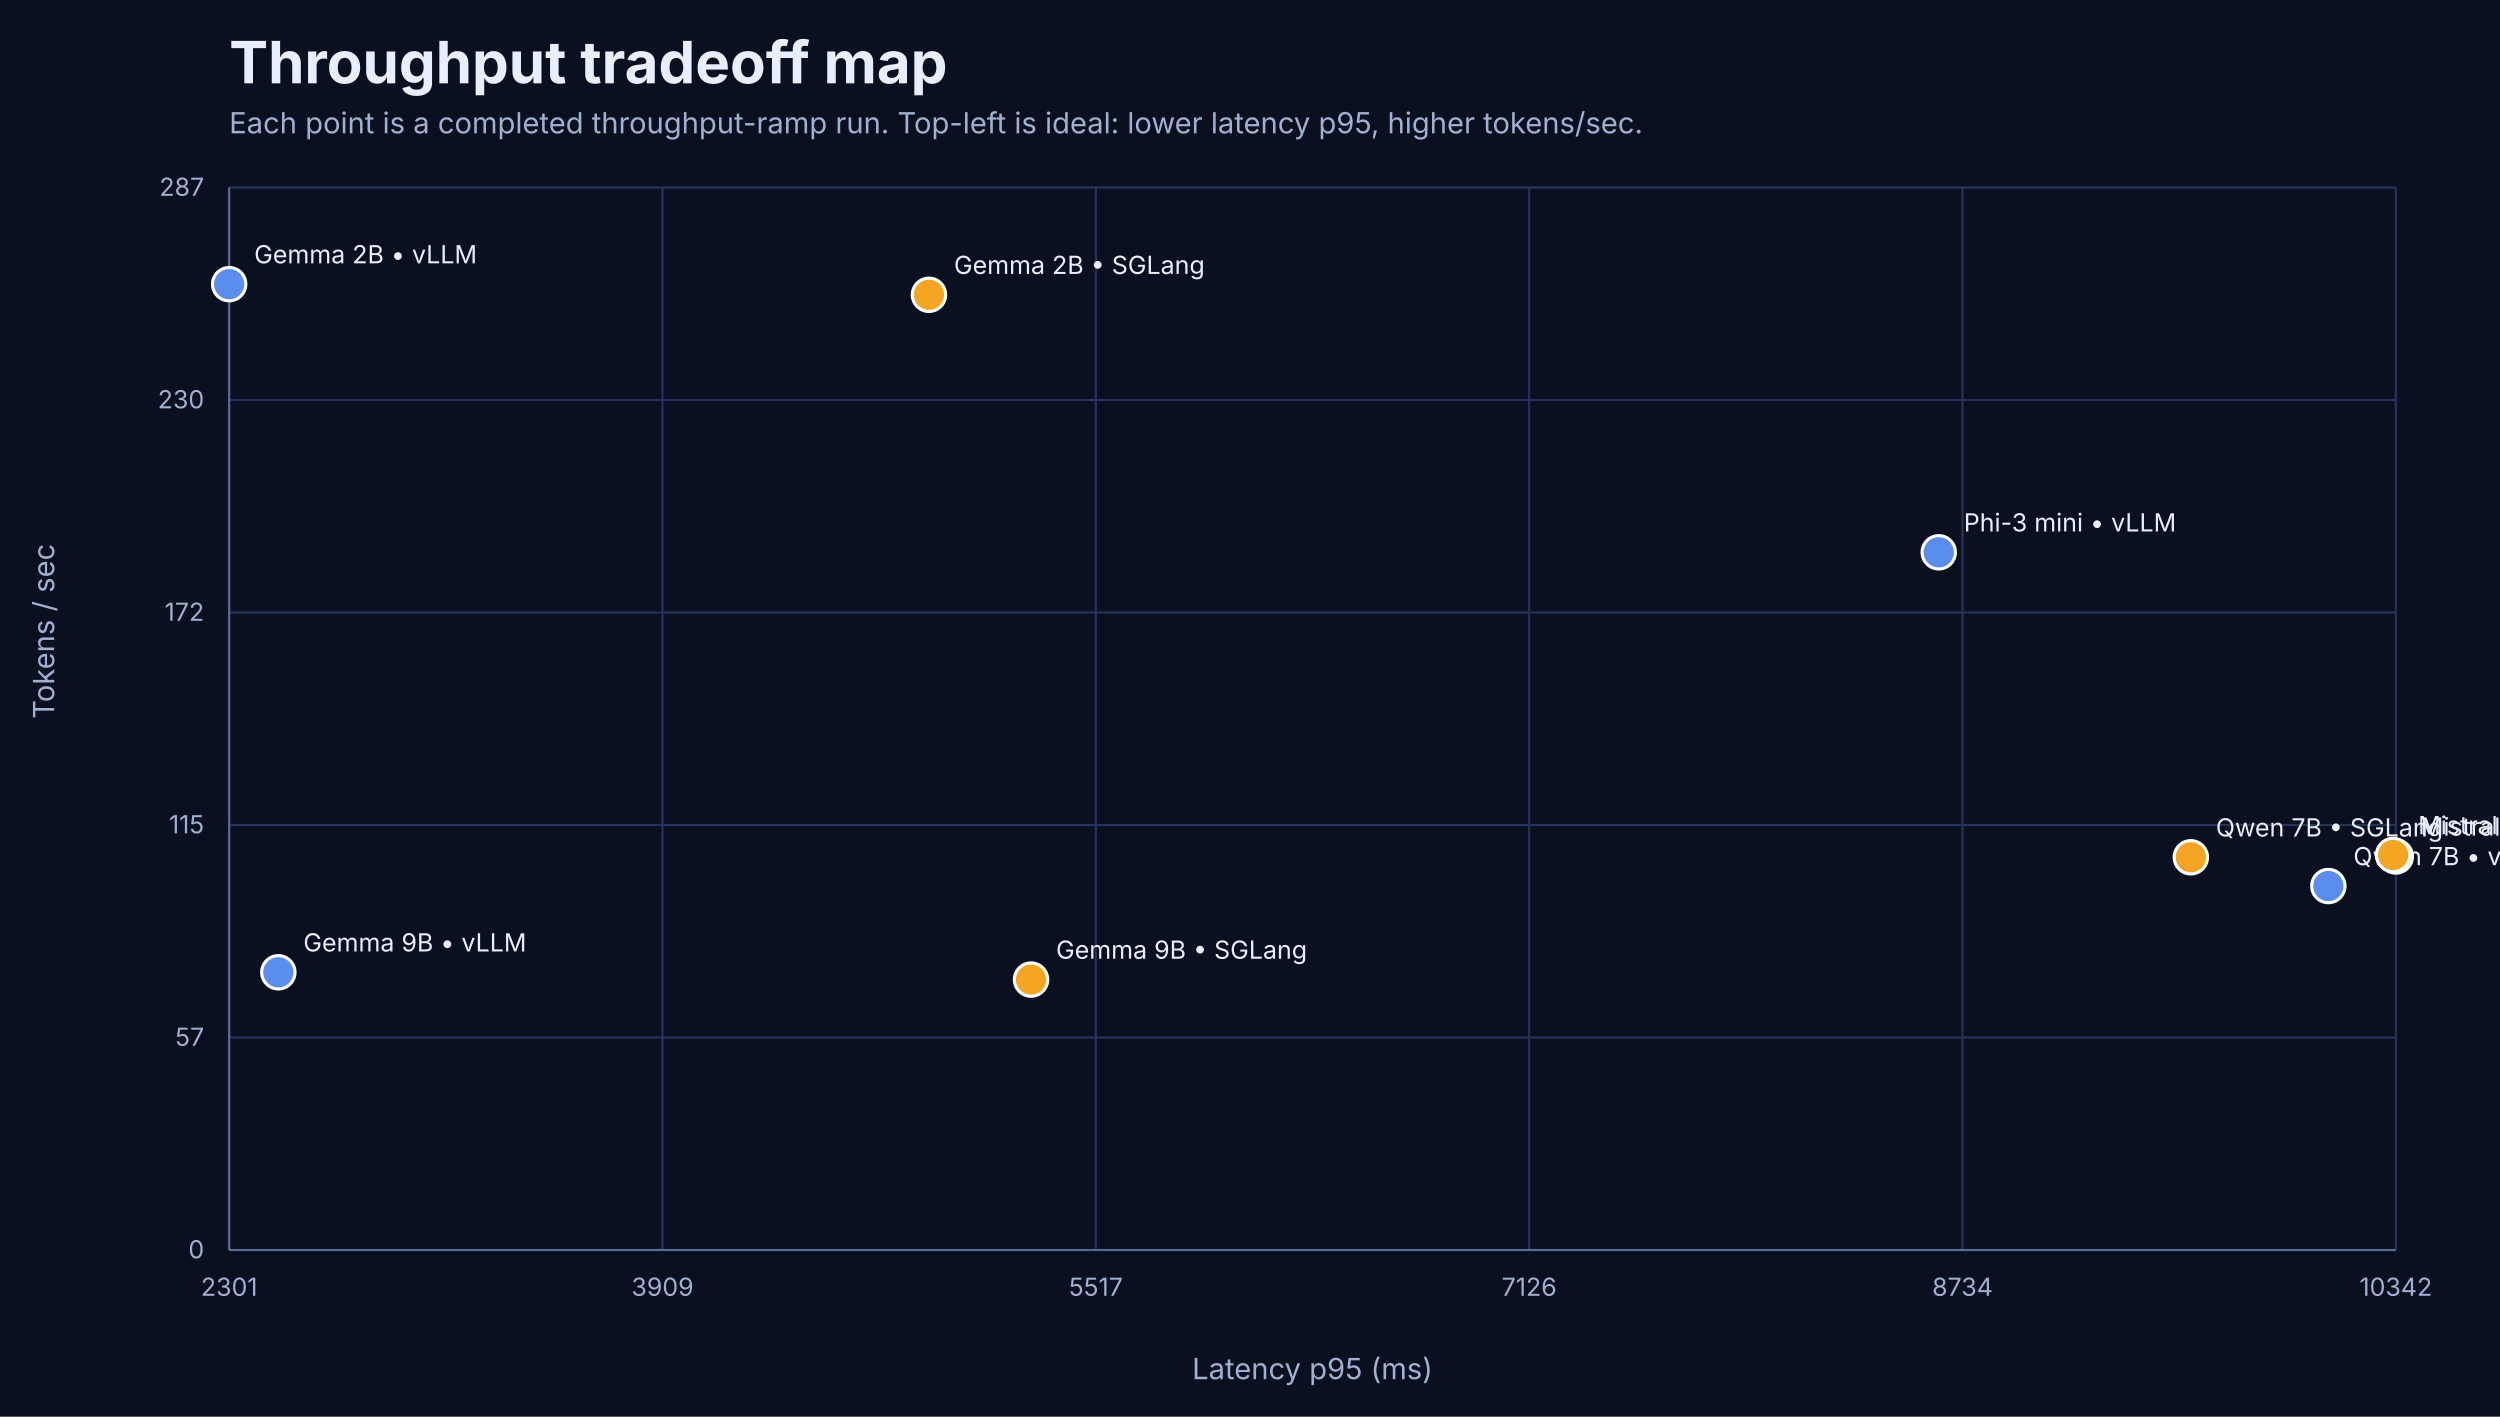
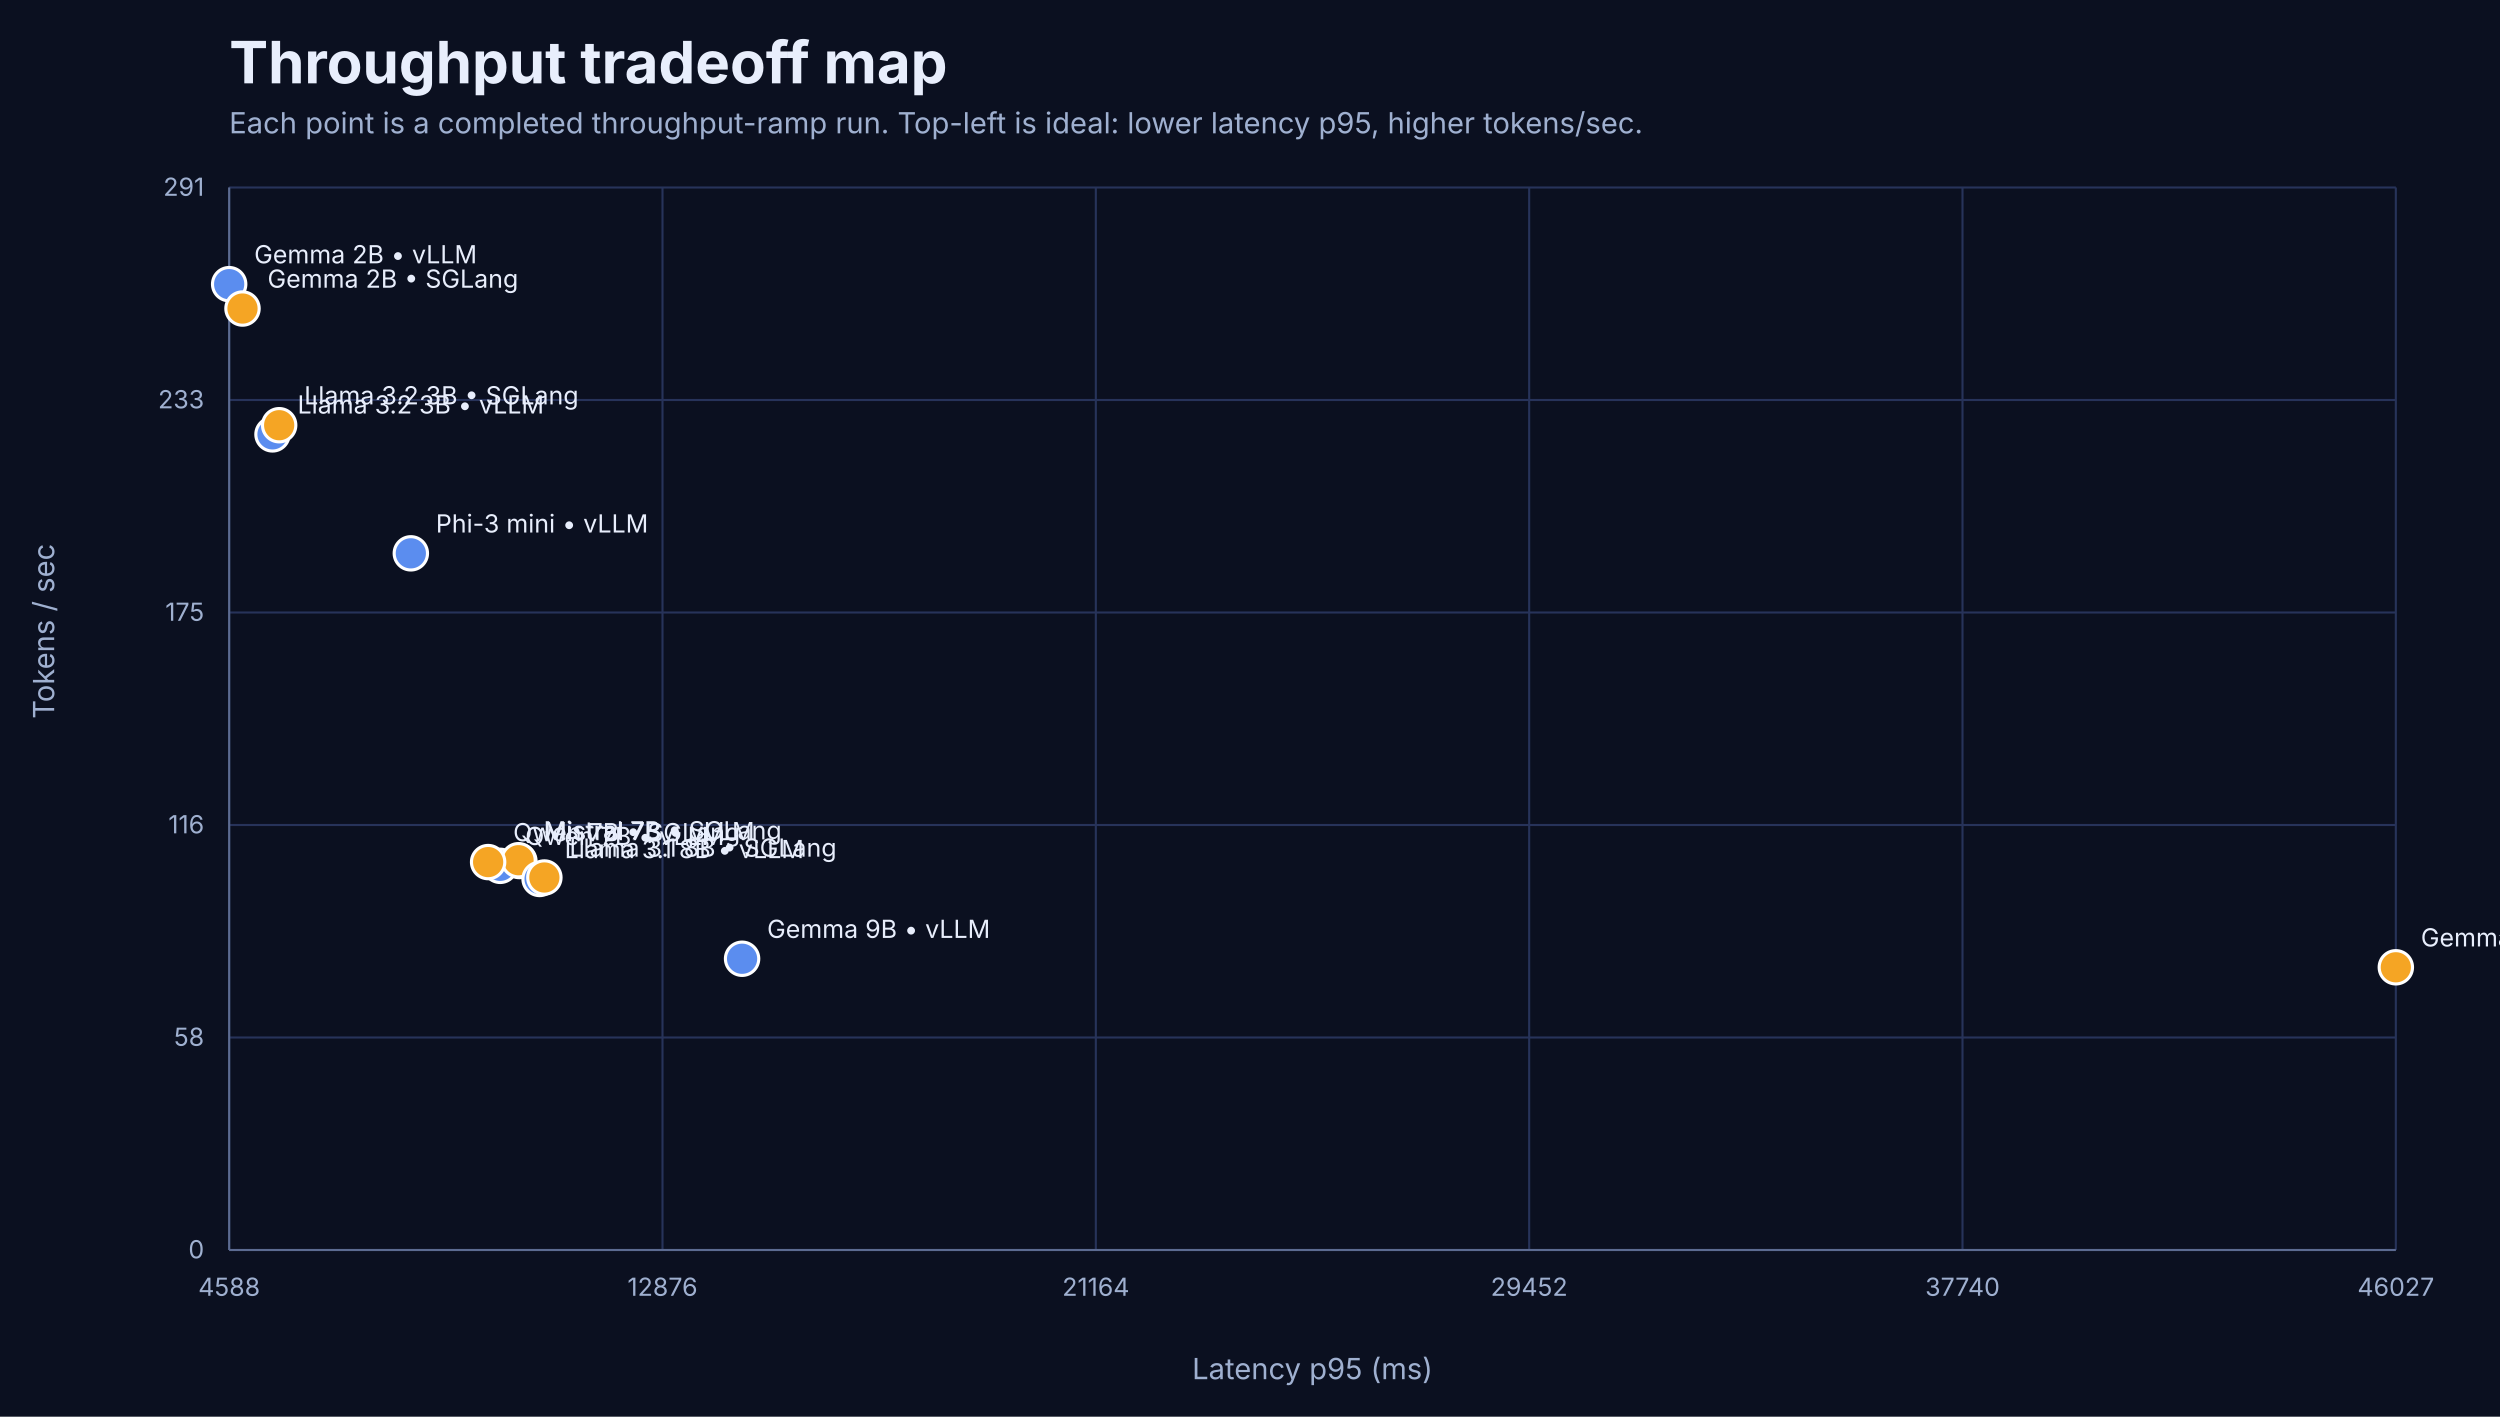
<svg xmlns="http://www.w3.org/2000/svg" width="1200" height="680" viewBox="0 0 1200 680">
  <style>text{font-family:system-ui,-apple-system,sans-serif;fill:#e8eefc}.muted{fill:#9fb0d0}.title{font-size:28px;font-weight:700}.subtitle{font-size:14px}.axis{stroke:#5c6b91;stroke-width:1}.grid{stroke:#27335a;stroke-width:1}.small{font-size:12px}.label{font-size:14px}</style>
  <rect width="1200" height="680" fill="#0b1020" />
  <text x="110" y="40" class="title">Throughput tradeoff map</text>
  <text x="110" y="64" class="subtitle muted">Each point is a completed throughput-ramp run. Top-left is ideal: lower latency p95, higher tokens/sec.</text>
  <line x1="110.0" y1="90" x2="110.0" y2="600" class="grid" />
  <line x1="110" y1="600.0" x2="1150" y2="600.0" class="grid" />
-   <text x="110.0" y="622.0" text-anchor="middle" class="small muted">2301</text>
+   <text x="110.0" y="622.0" text-anchor="middle" class="small muted">4588</text>
  <text x="98" y="604.0" text-anchor="end" class="small muted">0</text>
  <line x1="318.0" y1="90" x2="318.0" y2="600" class="grid" />
  <line x1="110" y1="498.0" x2="1150" y2="498.0" class="grid" />
-   <text x="318.0" y="622.0" text-anchor="middle" class="small muted">3909</text>
-   <text x="98" y="502.0" text-anchor="end" class="small muted">57</text>
+   <text x="318.0" y="622.0" text-anchor="middle" class="small muted">12876</text>
+   <text x="98" y="502.0" text-anchor="end" class="small muted">58</text>
  <line x1="526.0" y1="90" x2="526.0" y2="600" class="grid" />
  <line x1="110" y1="396.0" x2="1150" y2="396.0" class="grid" />
-   <text x="526.0" y="622.0" text-anchor="middle" class="small muted">5517</text>
-   <text x="98" y="400.0" text-anchor="end" class="small muted">115</text>
+   <text x="526.0" y="622.0" text-anchor="middle" class="small muted">21164</text>
+   <text x="98" y="400.0" text-anchor="end" class="small muted">116</text>
  <line x1="734.0" y1="90" x2="734.0" y2="600" class="grid" />
  <line x1="110" y1="294.0" x2="1150" y2="294.0" class="grid" />
-   <text x="734.0" y="622.0" text-anchor="middle" class="small muted">7126</text>
-   <text x="98" y="298.0" text-anchor="end" class="small muted">172</text>
+   <text x="734.0" y="622.0" text-anchor="middle" class="small muted">29452</text>
+   <text x="98" y="298.0" text-anchor="end" class="small muted">175</text>
  <line x1="942.0" y1="90" x2="942.0" y2="600" class="grid" />
  <line x1="110" y1="192.0" x2="1150" y2="192.0" class="grid" />
-   <text x="942.0" y="622.0" text-anchor="middle" class="small muted">8734</text>
-   <text x="98" y="196.0" text-anchor="end" class="small muted">230</text>
+   <text x="942.0" y="622.0" text-anchor="middle" class="small muted">37740</text>
+   <text x="98" y="196.0" text-anchor="end" class="small muted">233</text>
  <line x1="1150.0" y1="90" x2="1150.0" y2="600" class="grid" />
  <line x1="110" y1="90.0" x2="1150" y2="90.0" class="grid" />
-   <text x="1150.0" y="622.0" text-anchor="middle" class="small muted">10342</text>
-   <text x="98" y="94.0" text-anchor="end" class="small muted">287</text>
+   <text x="1150.0" y="622.0" text-anchor="middle" class="small muted">46027</text>
+   <text x="98" y="94.0" text-anchor="end" class="small muted">291</text>
  <line x1="110" y1="90" x2="110" y2="600" class="axis" />
  <line x1="110" y1="600" x2="1150" y2="600" class="axis" />
  <circle cx="110.0" cy="136.4" r="8" fill="#5B8DEF" stroke="#ffffff" stroke-width="1.5" />
  <text x="122.0" y="126.4" class="small">Gemma 2B • vLLM</text>
-   <circle cx="445.9" cy="141.5" r="8" fill="#F5A524" stroke="#ffffff" stroke-width="1.5" />
-   <text x="457.9" y="131.5" class="small">Gemma 2B • SGLang</text>
-   <circle cx="930.6" cy="265.1" r="8" fill="#5B8DEF" stroke="#ffffff" stroke-width="1.5" />
-   <text x="942.6" y="255.1" class="small">Phi-3 mini • vLLM</text>
-   <circle cx="1117.6" cy="425.3" r="8" fill="#5B8DEF" stroke="#ffffff" stroke-width="1.5" />
-   <text x="1129.6" y="415.3" class="small">Qwen 7B • vLLM</text>
-   <circle cx="1150.0" cy="411.1" r="8" fill="#5B8DEF" stroke="#ffffff" stroke-width="1.5" />
-   <text x="1162.0" y="401.1" class="small">Mistral 7B • vLLM</text>
-   <circle cx="1051.6" cy="411.5" r="8" fill="#F5A524" stroke="#ffffff" stroke-width="1.5" />
-   <text x="1063.6" y="401.5" class="small">Qwen 7B • SGLang</text>
-   <circle cx="1148.7" cy="410.4" r="8" fill="#F5A524" stroke="#ffffff" stroke-width="1.5" />
-   <text x="1160.7" y="400.4" class="small">Mistral 7B • SGLang</text>
-   <circle cx="133.6" cy="466.7" r="8" fill="#5B8DEF" stroke="#ffffff" stroke-width="1.5" />
-   <text x="145.6" y="456.7" class="small">Gemma 9B • vLLM</text>
-   <circle cx="494.9" cy="470.2" r="8" fill="#F5A524" stroke="#ffffff" stroke-width="1.5" />
-   <text x="506.9" y="460.2" class="small">Gemma 9B • SGLang</text>
+   <circle cx="116.4" cy="148.1" r="8" fill="#F5A524" stroke="#ffffff" stroke-width="1.5" />
+   <text x="128.4" y="138.1" class="small">Gemma 2B • SGLang</text>
+   <circle cx="130.8" cy="208.5" r="8" fill="#5B8DEF" stroke="#ffffff" stroke-width="1.5" />
+   <text x="142.8" y="198.5" class="small">Llama 3.2 3B • vLLM</text>
+   <circle cx="134.0" cy="204.1" r="8" fill="#F5A524" stroke="#ffffff" stroke-width="1.5" />
+   <text x="146.0" y="194.1" class="small">Llama 3.2 3B • SGLang</text>
+   <circle cx="197.2" cy="265.6" r="8" fill="#5B8DEF" stroke="#ffffff" stroke-width="1.5" />
+   <text x="209.2" y="255.6" class="small">Phi-3 mini • vLLM</text>
+   <circle cx="249.3" cy="413.3" r="8" fill="#5B8DEF" stroke="#ffffff" stroke-width="1.5" />
+   <text x="261.3" y="403.3" class="small">Mistral 7B • vLLM</text>
+   <circle cx="240.1" cy="415.6" r="8" fill="#5B8DEF" stroke="#ffffff" stroke-width="1.5" />
+   <text x="252.1" y="405.6" class="small">Qwen 7B • vLLM</text>
+   <circle cx="248.9" cy="412.9" r="8" fill="#F5A524" stroke="#ffffff" stroke-width="1.5" />
+   <text x="260.9" y="402.9" class="small">Mistral 7B • SGLang</text>
+   <circle cx="234.3" cy="413.8" r="8" fill="#F5A524" stroke="#ffffff" stroke-width="1.5" />
+   <text x="246.3" y="403.8" class="small">Qwen 7B • SGLang</text>
+   <circle cx="259.0" cy="421.9" r="8" fill="#5B8DEF" stroke="#ffffff" stroke-width="1.5" />
+   <text x="271.0" y="411.9" class="small">Llama 3.1 8B • vLLM</text>
+   <circle cx="261.3" cy="421.2" r="8" fill="#F5A524" stroke="#ffffff" stroke-width="1.5" />
+   <text x="273.3" y="411.2" class="small">Llama 3.1 8B • SGLang</text>
+   <circle cx="356.2" cy="460.2" r="8" fill="#5B8DEF" stroke="#ffffff" stroke-width="1.5" />
+   <text x="368.2" y="450.2" class="small">Gemma 9B • vLLM</text>
+   <circle cx="1150.0" cy="464.3" r="8" fill="#F5A524" stroke="#ffffff" stroke-width="1.5" />
+   <text x="1162.0" y="454.3" class="small">Gemma 9B • SGLang</text>
  <text x="630.0" y="662" text-anchor="middle" class="label muted">Latency p95 (ms)</text>
  <text x="26" y="345.0" transform="rotate(-90 26 345.0)" class="label muted">Tokens / sec</text>
</svg>
